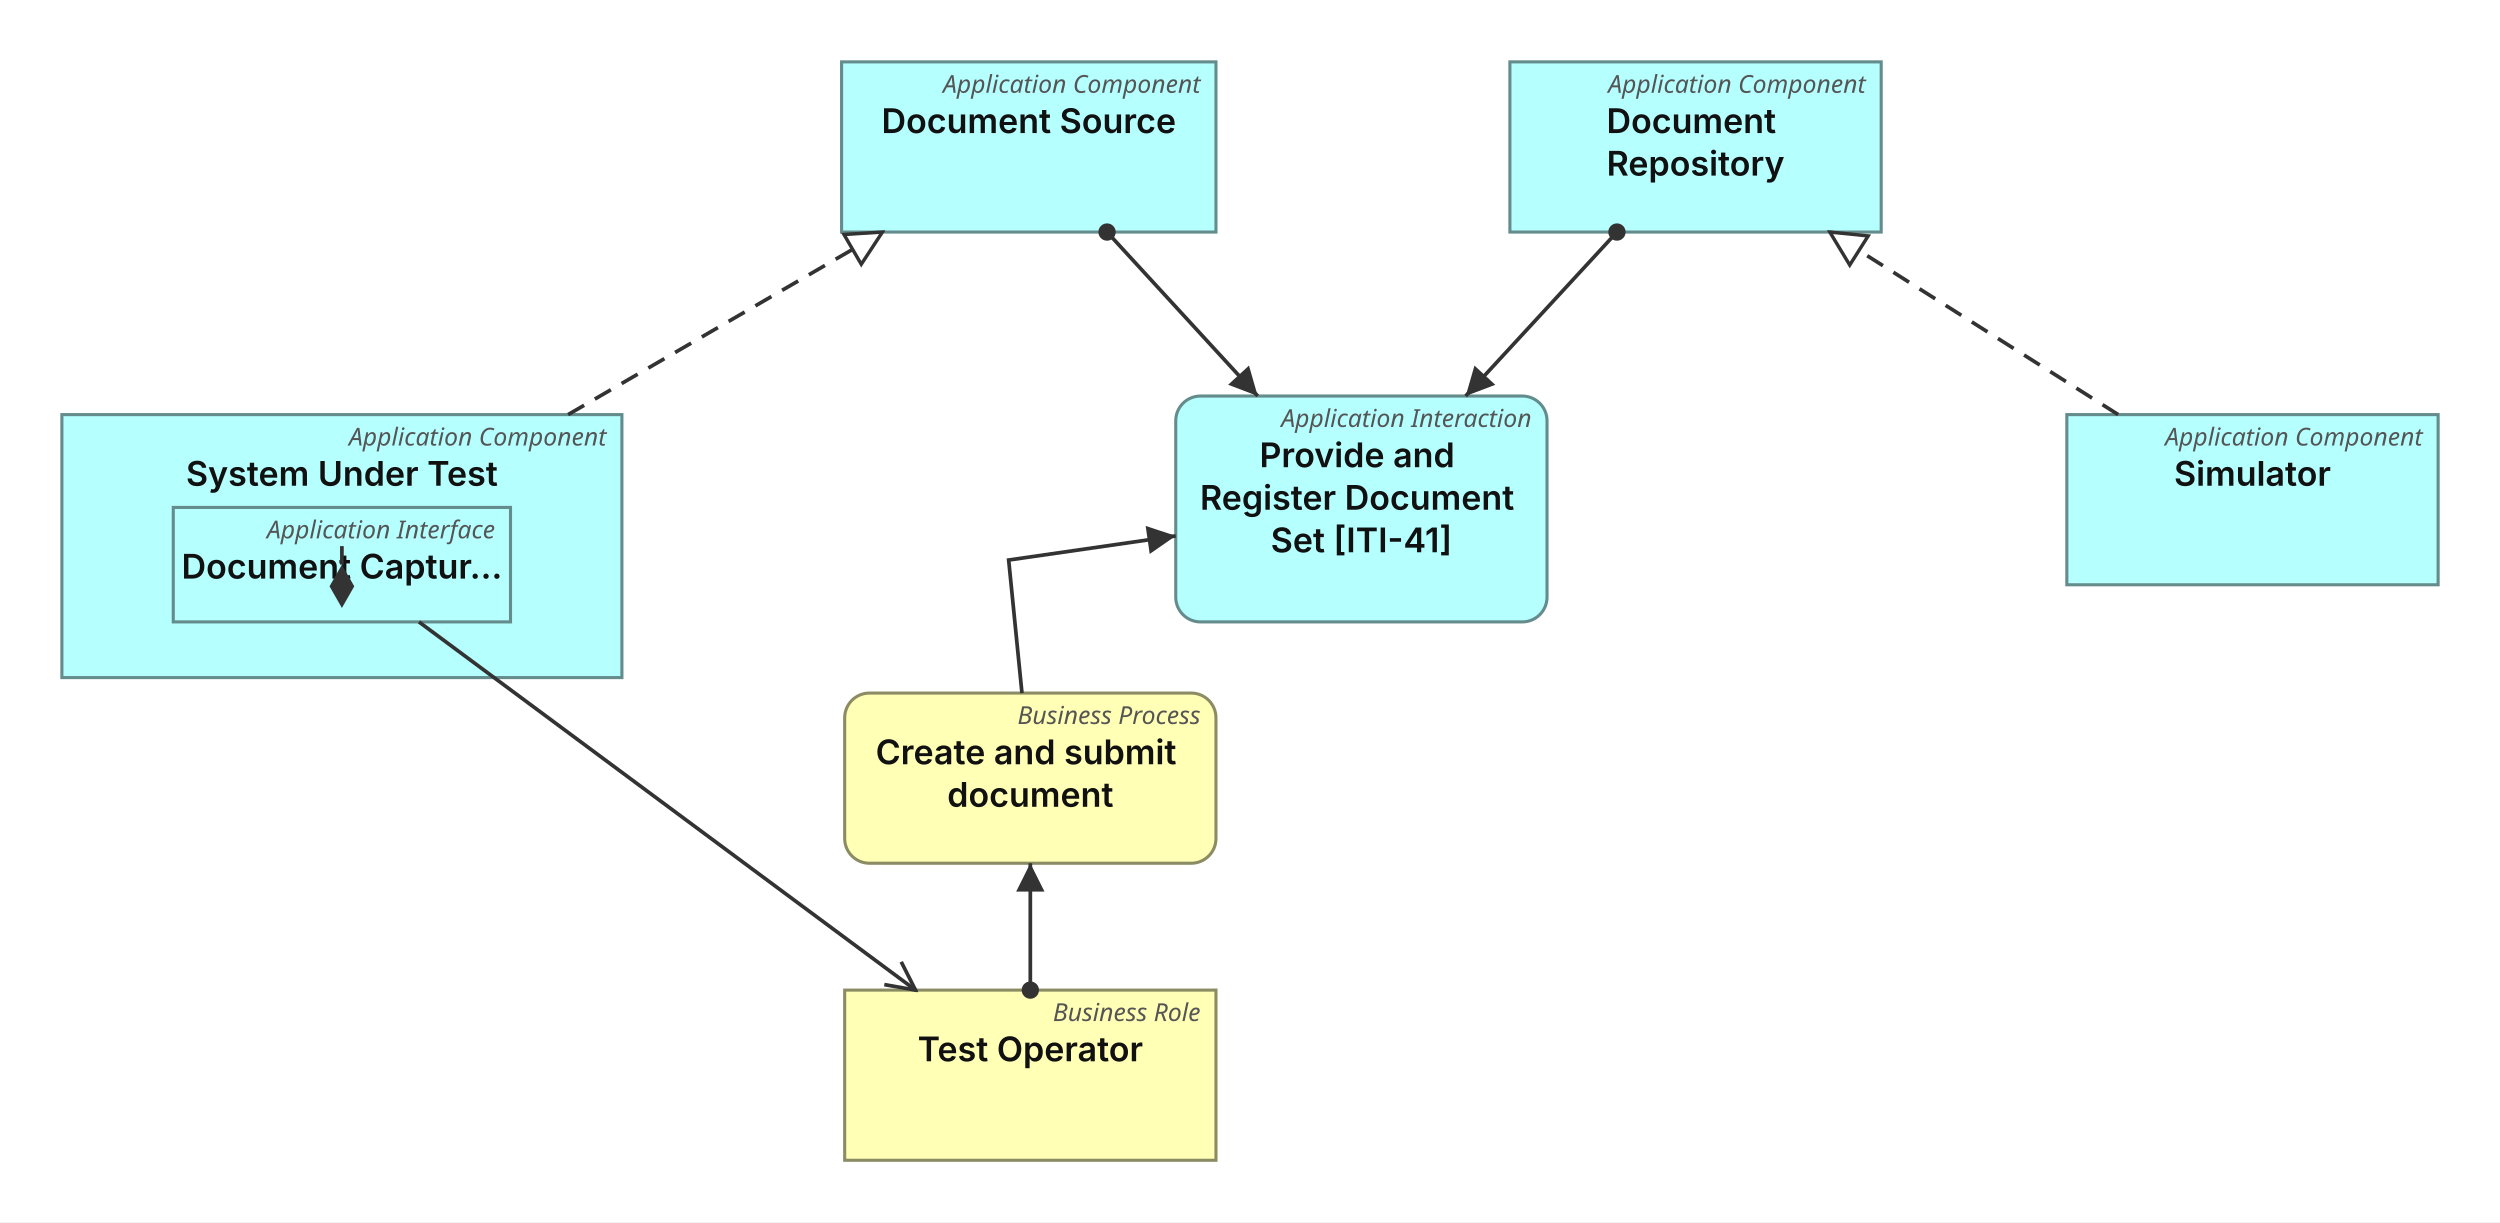
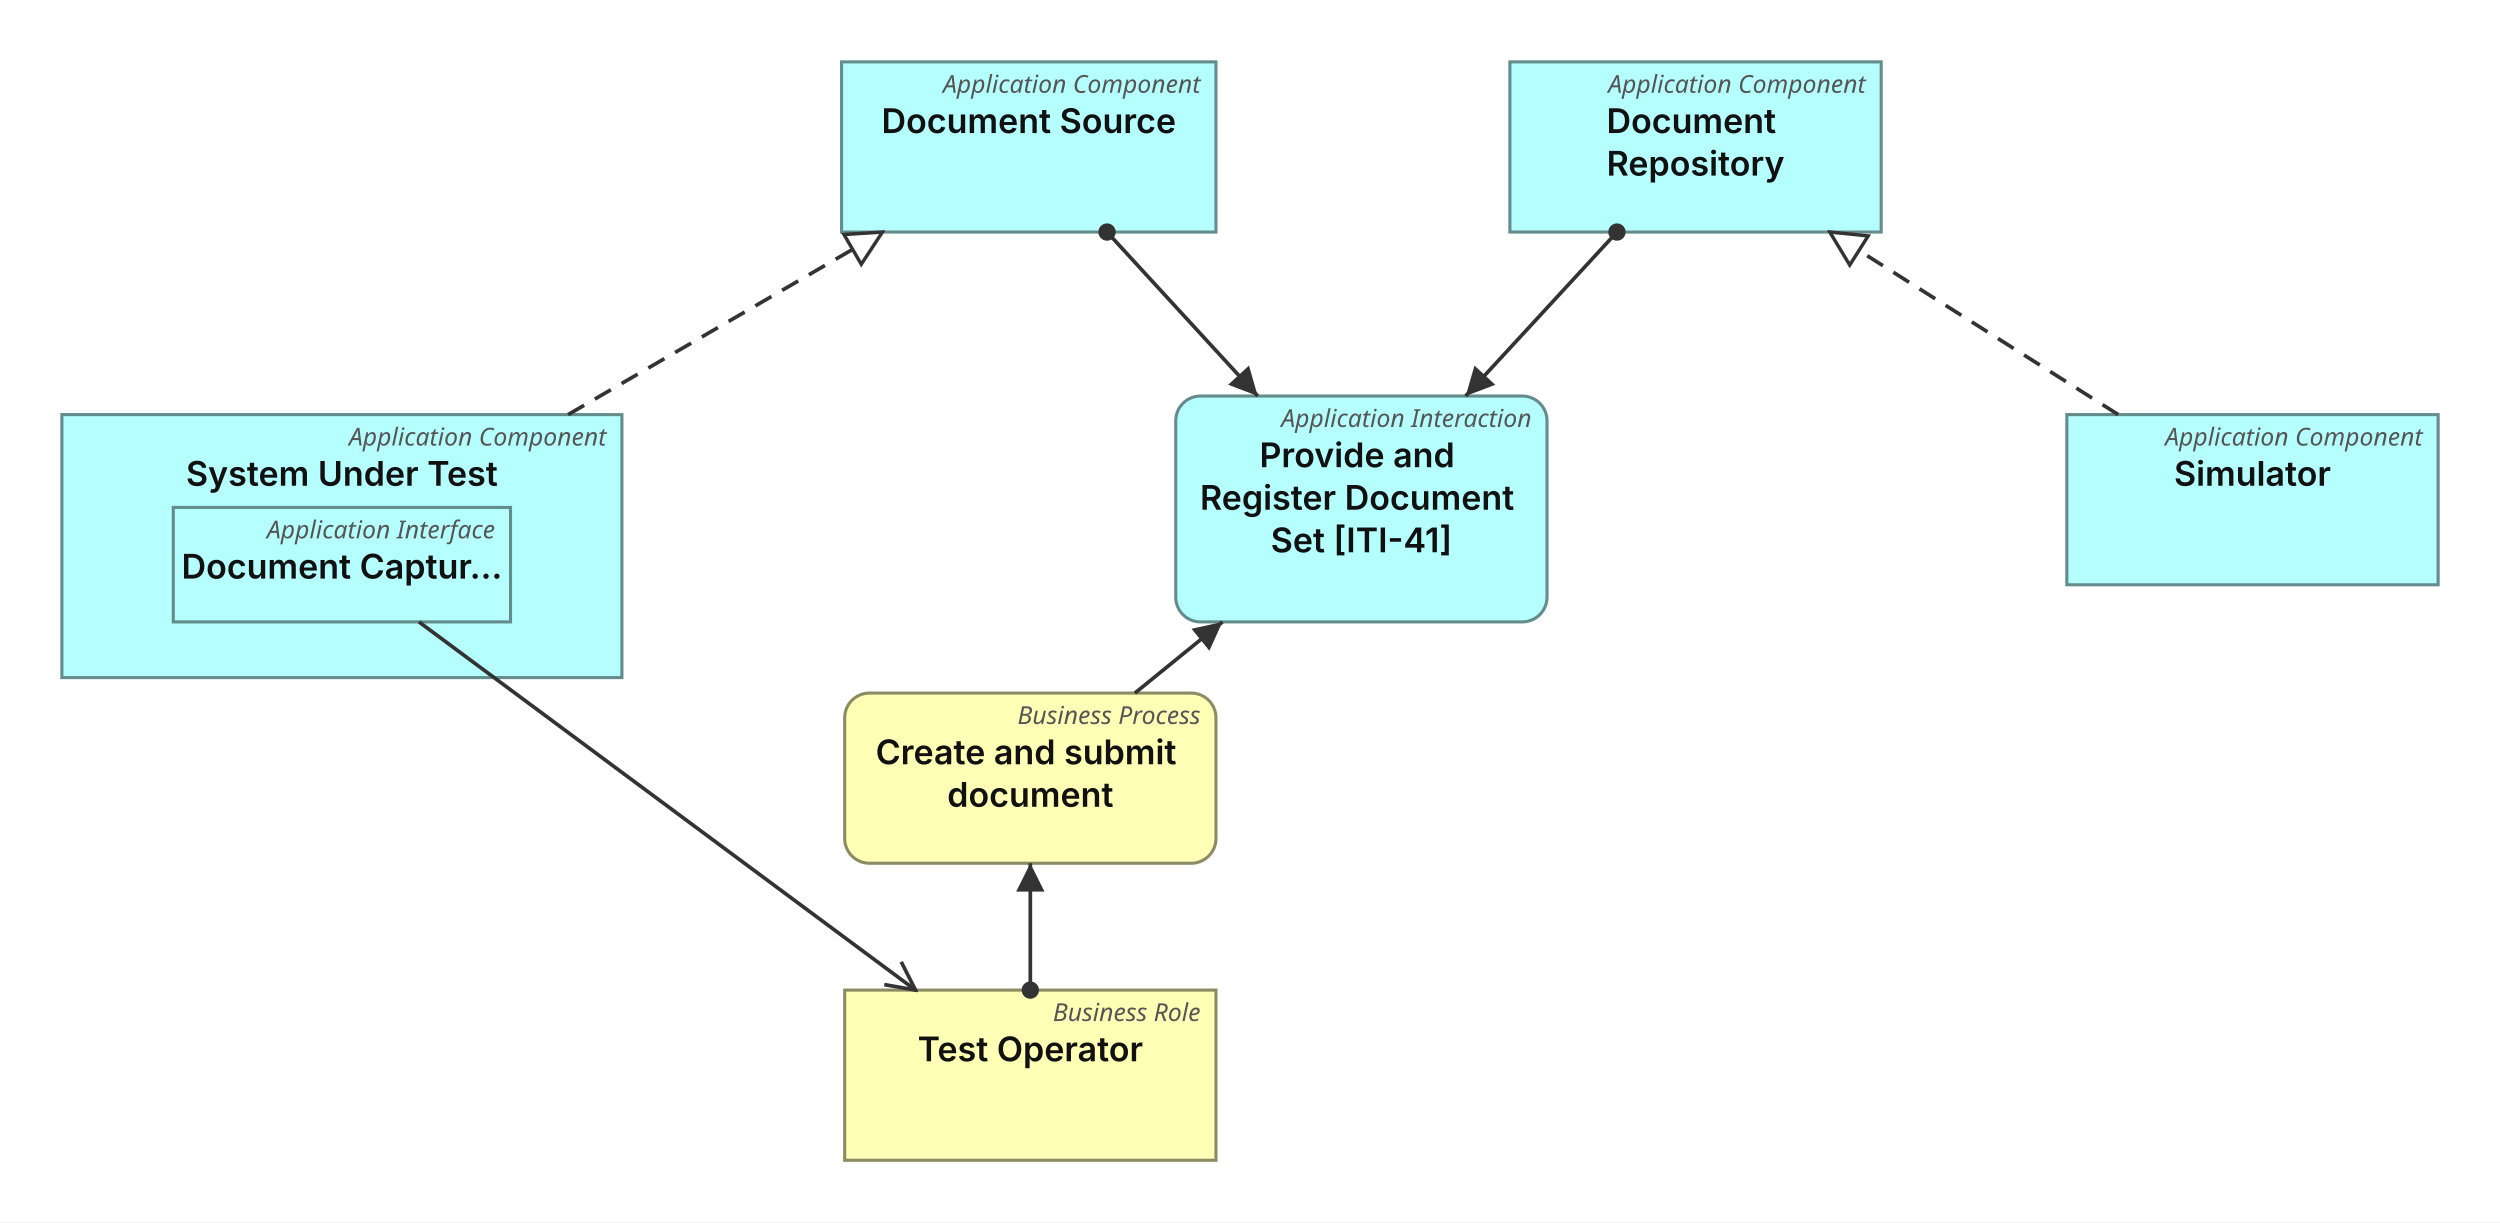
<svg xmlns="http://www.w3.org/2000/svg" viewBox="220 172 808 395" width="808" height="395" role="img" aria-labelledby="av-title">
  <style>
.av-name{font:600 11px system-ui,-apple-system,"Segoe UI",sans-serif;fill:#111}
.av-type{font:italic 8px system-ui,sans-serif;fill:#555}
.av-group{font:600 11px system-ui,sans-serif;fill:#333}
.av-note{font:10px system-ui,sans-serif;fill:#222}
.av-rel{font:9px system-ui,sans-serif;fill:#333;paint-order:stroke;stroke:#fff;stroke-width:3px}
a:hover rect,a:hover polygon,a:focus rect,a:focus polygon{stroke:#06c;stroke-width:2.5}
</style>
  <defs>
    <marker id="arrow-open" viewBox="0 0 12 12" refX="11" refY="6" markerWidth="11" markerHeight="11" orient="auto-start-reverse" markerUnits="userSpaceOnUse">
      <path d="M1 1 L11 6 L1 11" fill="none" stroke="#333" stroke-width="1.3" />
    </marker>
    <marker id="arrow-filled" viewBox="0 0 12 12" refX="11" refY="6" markerWidth="11" markerHeight="11" orient="auto-start-reverse" markerUnits="userSpaceOnUse">
      <path d="M1 1 L11 6 L1 11 Z" fill="#333" />
    </marker>
    <marker id="arrow-small" viewBox="0 0 10 10" refX="9" refY="5" markerWidth="8" markerHeight="8" orient="auto-start-reverse" markerUnits="userSpaceOnUse">
      <path d="M1 1 L9 5 L1 9" fill="none" stroke="#333" stroke-width="1.2" />
    </marker>
    <marker id="triangle-hollow" viewBox="0 0 14 14" refX="13" refY="7" markerWidth="13" markerHeight="13" orient="auto-start-reverse" markerUnits="userSpaceOnUse">
      <path d="M1 1 L13 7 L1 13 Z" fill="#fff" stroke="#333" stroke-width="1.2" />
    </marker>
    <marker id="diamond-filled" viewBox="0 0 16 10" refX="1" refY="5" markerWidth="16" markerHeight="10" orient="auto-start-reverse" markerUnits="userSpaceOnUse">
      <path d="M1 5 L8 1 L15 5 L8 9 Z" fill="#333" />
    </marker>
    <marker id="diamond-hollow" viewBox="0 0 16 10" refX="1" refY="5" markerWidth="16" markerHeight="10" orient="auto-start-reverse" markerUnits="userSpaceOnUse">
      <path d="M1 5 L8 1 L15 5 L8 9 Z" fill="#fff" stroke="#333" stroke-width="1.2" />
    </marker>
    <marker id="dot" viewBox="0 0 8 8" refX="4" refY="4" markerWidth="7" markerHeight="7" orient="auto" markerUnits="userSpaceOnUse">
      <circle cx="4" cy="4" r="3.2" fill="#333" />
    </marker>
    <pattern id="missing" width="8" height="8" patternUnits="userSpaceOnUse" patternTransform="rotate(45)">
      <rect width="8" height="8" fill="#fff" />
      <line x1="0" y1="0" x2="0" y2="8" stroke="#d33" stroke-width="2" />
    </pattern>
  </defs>
  <rect x="220" y="172" width="808" height="395" fill="#fff" />
  <a href="../../../en/dpi-h-ra/archimate/0.2.0/elements/id-f9759d3c33a848cd81ba7cbae9fa2b99/" target="_top">
    <rect x="240" y="306" width="181" height="85" fill="#b5ffff" stroke="#648c8c" stroke-width="1" />
    <text class="av-type" x="416" y="316" text-anchor="end">Application Component</text>
    <text class="av-name" x="330.5" y="329" text-anchor="middle">
      <tspan x="330.5" dy="0">System Under Test</tspan>
    </text>
  </a>
  <a href="../../../en/dpi-h-ra/archimate/0.2.0/elements/id-4909564e62314a5ba3cf4660336b5021/" target="_top">
    <rect x="276" y="336" width="109" height="37" fill="#b5ffff" stroke="#648c8c" stroke-width="1" />
    <text class="av-type" x="380" y="346" text-anchor="end">Application Interface</text>
    <text class="av-name" x="330.5" y="359" text-anchor="middle">
      <tspan x="330.5" dy="0">Document Captur…</tspan>
    </text>
  </a>
  <a href="../../../en/dpi-h-ra/archimate/0.2.0/elements/id-4269b5141b6347698b67225759884a71/" target="_top">
    <rect x="492" y="192" width="121" height="55" fill="#b5ffff" stroke="#648c8c" stroke-width="1" />
    <text class="av-type" x="608" y="202" text-anchor="end">Application Component</text>
    <text class="av-name" x="552.5" y="215" text-anchor="middle">
      <tspan x="552.5" dy="0">Document Source</tspan>
    </text>
  </a>
  <a href="../../../en/dpi-h-ra/archimate/0.2.0/elements/id-f76d82c35d944502bdea98ff082abfe9/" target="_top">
    <rect x="888" y="306" width="120" height="55" fill="#b5ffff" stroke="#648c8c" stroke-width="1" />
    <text class="av-type" x="1003" y="316" text-anchor="end">Application Component</text>
    <text class="av-name" x="948" y="329" text-anchor="middle">
      <tspan x="948" dy="0">Simulator</tspan>
    </text>
  </a>
  <a href="../../../en/dpi-h-ra/archimate/0.2.0/elements/id-85d7590270dc483cb500963dbe5a4fc8/" target="_top">
    <rect x="708" y="192" width="120" height="55" fill="#b5ffff" stroke="#648c8c" stroke-width="1" />
    <text class="av-type" x="823" y="202" text-anchor="end">Application Component</text>
    <text class="av-name" x="768" y="215" text-anchor="middle">
      <tspan x="768" dy="0">Document</tspan>
      <tspan x="768" dy="13.75">Repository</tspan>
    </text>
  </a>
  <a href="../../../en/dpi-h-ra/archimate/0.2.0/elements/id-d41ef8d7c9fe46b880f9104f0f33e907/" target="_top">
    <rect x="600" y="300" width="120" height="73" rx="8" fill="#b5ffff" stroke="#648c8c" stroke-width="1" />
    <text class="av-type" x="715" y="310" text-anchor="end">Application Interaction</text>
    <text class="av-name" x="660" y="323" text-anchor="middle">
      <tspan x="660" dy="0">Provide and</tspan>
      <tspan x="660" dy="13.75">Register Document</tspan>
      <tspan x="660" dy="13.75">Set [ITI-41]</tspan>
    </text>
  </a>
  <a href="../../../en/dpi-h-ra/archimate/0.2.0/elements/id-abd2da4297944a5ca707a28a400dfb8f/" target="_top">
    <rect x="493" y="492" width="120" height="55" fill="#ffffb5" stroke="#8c8c64" stroke-width="1" />
    <text class="av-type" x="608" y="502" text-anchor="end">Business Role</text>
    <text class="av-name" x="553" y="515" text-anchor="middle">
      <tspan x="553" dy="0">Test Operator</tspan>
    </text>
  </a>
  <a href="../../../en/dpi-h-ra/archimate/0.2.0/elements/id-e9e37f6657324db7a972a974186b61b5/" target="_top">
    <rect x="493" y="396" width="120" height="55" rx="8" fill="#ffffb5" stroke="#8c8c64" stroke-width="1" />
    <text class="av-type" x="608" y="406" text-anchor="end">Business Process</text>
    <text class="av-name" x="553" y="419" text-anchor="middle">
      <tspan x="553" dy="0">Create and submit</tspan>
      <tspan x="553" dy="13.75">document</tspan>
    </text>
  </a>
  <a href="../../../en/dpi-h-ra/archimate/0.2.0/relationships/id-2b0a4eb868484397abe4c02f1cbe4066/" target="_top">
    <path d="M403.6 306 L505.2 247" fill="none" stroke="#333" stroke-width="1.2" stroke-dasharray="6 4" marker-end="url(#triangle-hollow)" />
    <path d="M403.6 306 L505.2 247" fill="none" stroke="transparent" stroke-width="8" />
  </a>
-   <a href="../../../en/dpi-h-ra/archimate/0.2.0/relationships/id-8b81357ce0684812bb8394551f9fa6db/" target="_top">
-     <path d="M330.5 354.5 L330.5 348.5" fill="none" stroke="#333" stroke-width="1.2" marker-start="url(#diamond-filled)" />
-     <path d="M330.5 354.5 L330.5 348.5" fill="none" stroke="transparent" stroke-width="8" />
-   </a>
  <a href="../../../en/dpi-h-ra/archimate/0.2.0/relationships/id-d5ee5072e8b845bbafd4e55a14ad62de/" target="_top">
    <path d="M355.4 373 L515.9 492" fill="none" stroke="#333" stroke-width="1.2" marker-end="url(#arrow-open)" />
    <path d="M355.4 373 L515.9 492" fill="none" stroke="transparent" stroke-width="8" />
  </a>
  <a href="../../../en/dpi-h-ra/archimate/0.2.0/relationships/id-a1ec2a973621417590306e7abe9e7db5/" target="_top">
    <path d="M577.8 247 L626.5 300" fill="none" stroke="#333" stroke-width="1.2" marker-start="url(#dot)" marker-end="url(#arrow-filled)" />
    <path d="M577.8 247 L626.5 300" fill="none" stroke="transparent" stroke-width="8" />
  </a>
  <a href="../../../en/dpi-h-ra/archimate/0.2.0/relationships/id-c6543207d6574b368ca2d88310999cbd/" target="_top">
    <path d="M904.6 306 L811.4 247" fill="none" stroke="#333" stroke-width="1.2" stroke-dasharray="6 4" marker-end="url(#triangle-hollow)" />
    <path d="M904.6 306 L811.4 247" fill="none" stroke="transparent" stroke-width="8" />
  </a>
  <a href="../../../en/dpi-h-ra/archimate/0.2.0/relationships/id-93fb920872e84dc79246c068d354c193/" target="_top">
    <path d="M742.6 247 L693.7 300" fill="none" stroke="#333" stroke-width="1.2" marker-start="url(#dot)" marker-end="url(#arrow-filled)" />
    <path d="M742.6 247 L693.7 300" fill="none" stroke="transparent" stroke-width="8" />
  </a>
  <a href="../../../en/dpi-h-ra/archimate/0.2.0/relationships/id-236ef2c463ca406a98363a220d506b34/" target="_top">
    <path d="M553 492 L553 451" fill="none" stroke="#333" stroke-width="1.2" marker-start="url(#dot)" marker-end="url(#arrow-filled)" />
    <path d="M553 492 L553 451" fill="none" stroke="transparent" stroke-width="8" />
  </a>
  <a href="../../../en/dpi-h-ra/archimate/0.2.0/relationships/id-964d6ccd155744a6ac33713ac5d31c46/" target="_top">
-     <path d="M550.3 396 L546 353 L600 345.2" fill="none" stroke="#333" stroke-width="1.2" marker-end="url(#arrow-filled)" />
-     <path d="M550.3 396 L546 353 L600 345.2" fill="none" stroke="transparent" stroke-width="8" />
+     <path d="M586.8 396 L615.1 373" fill="none" stroke="#333" stroke-width="1.2" marker-end="url(#arrow-filled)" />
+     <path d="M586.8 396 L615.1 373" fill="none" stroke="transparent" stroke-width="8" />
  </a>
</svg>
